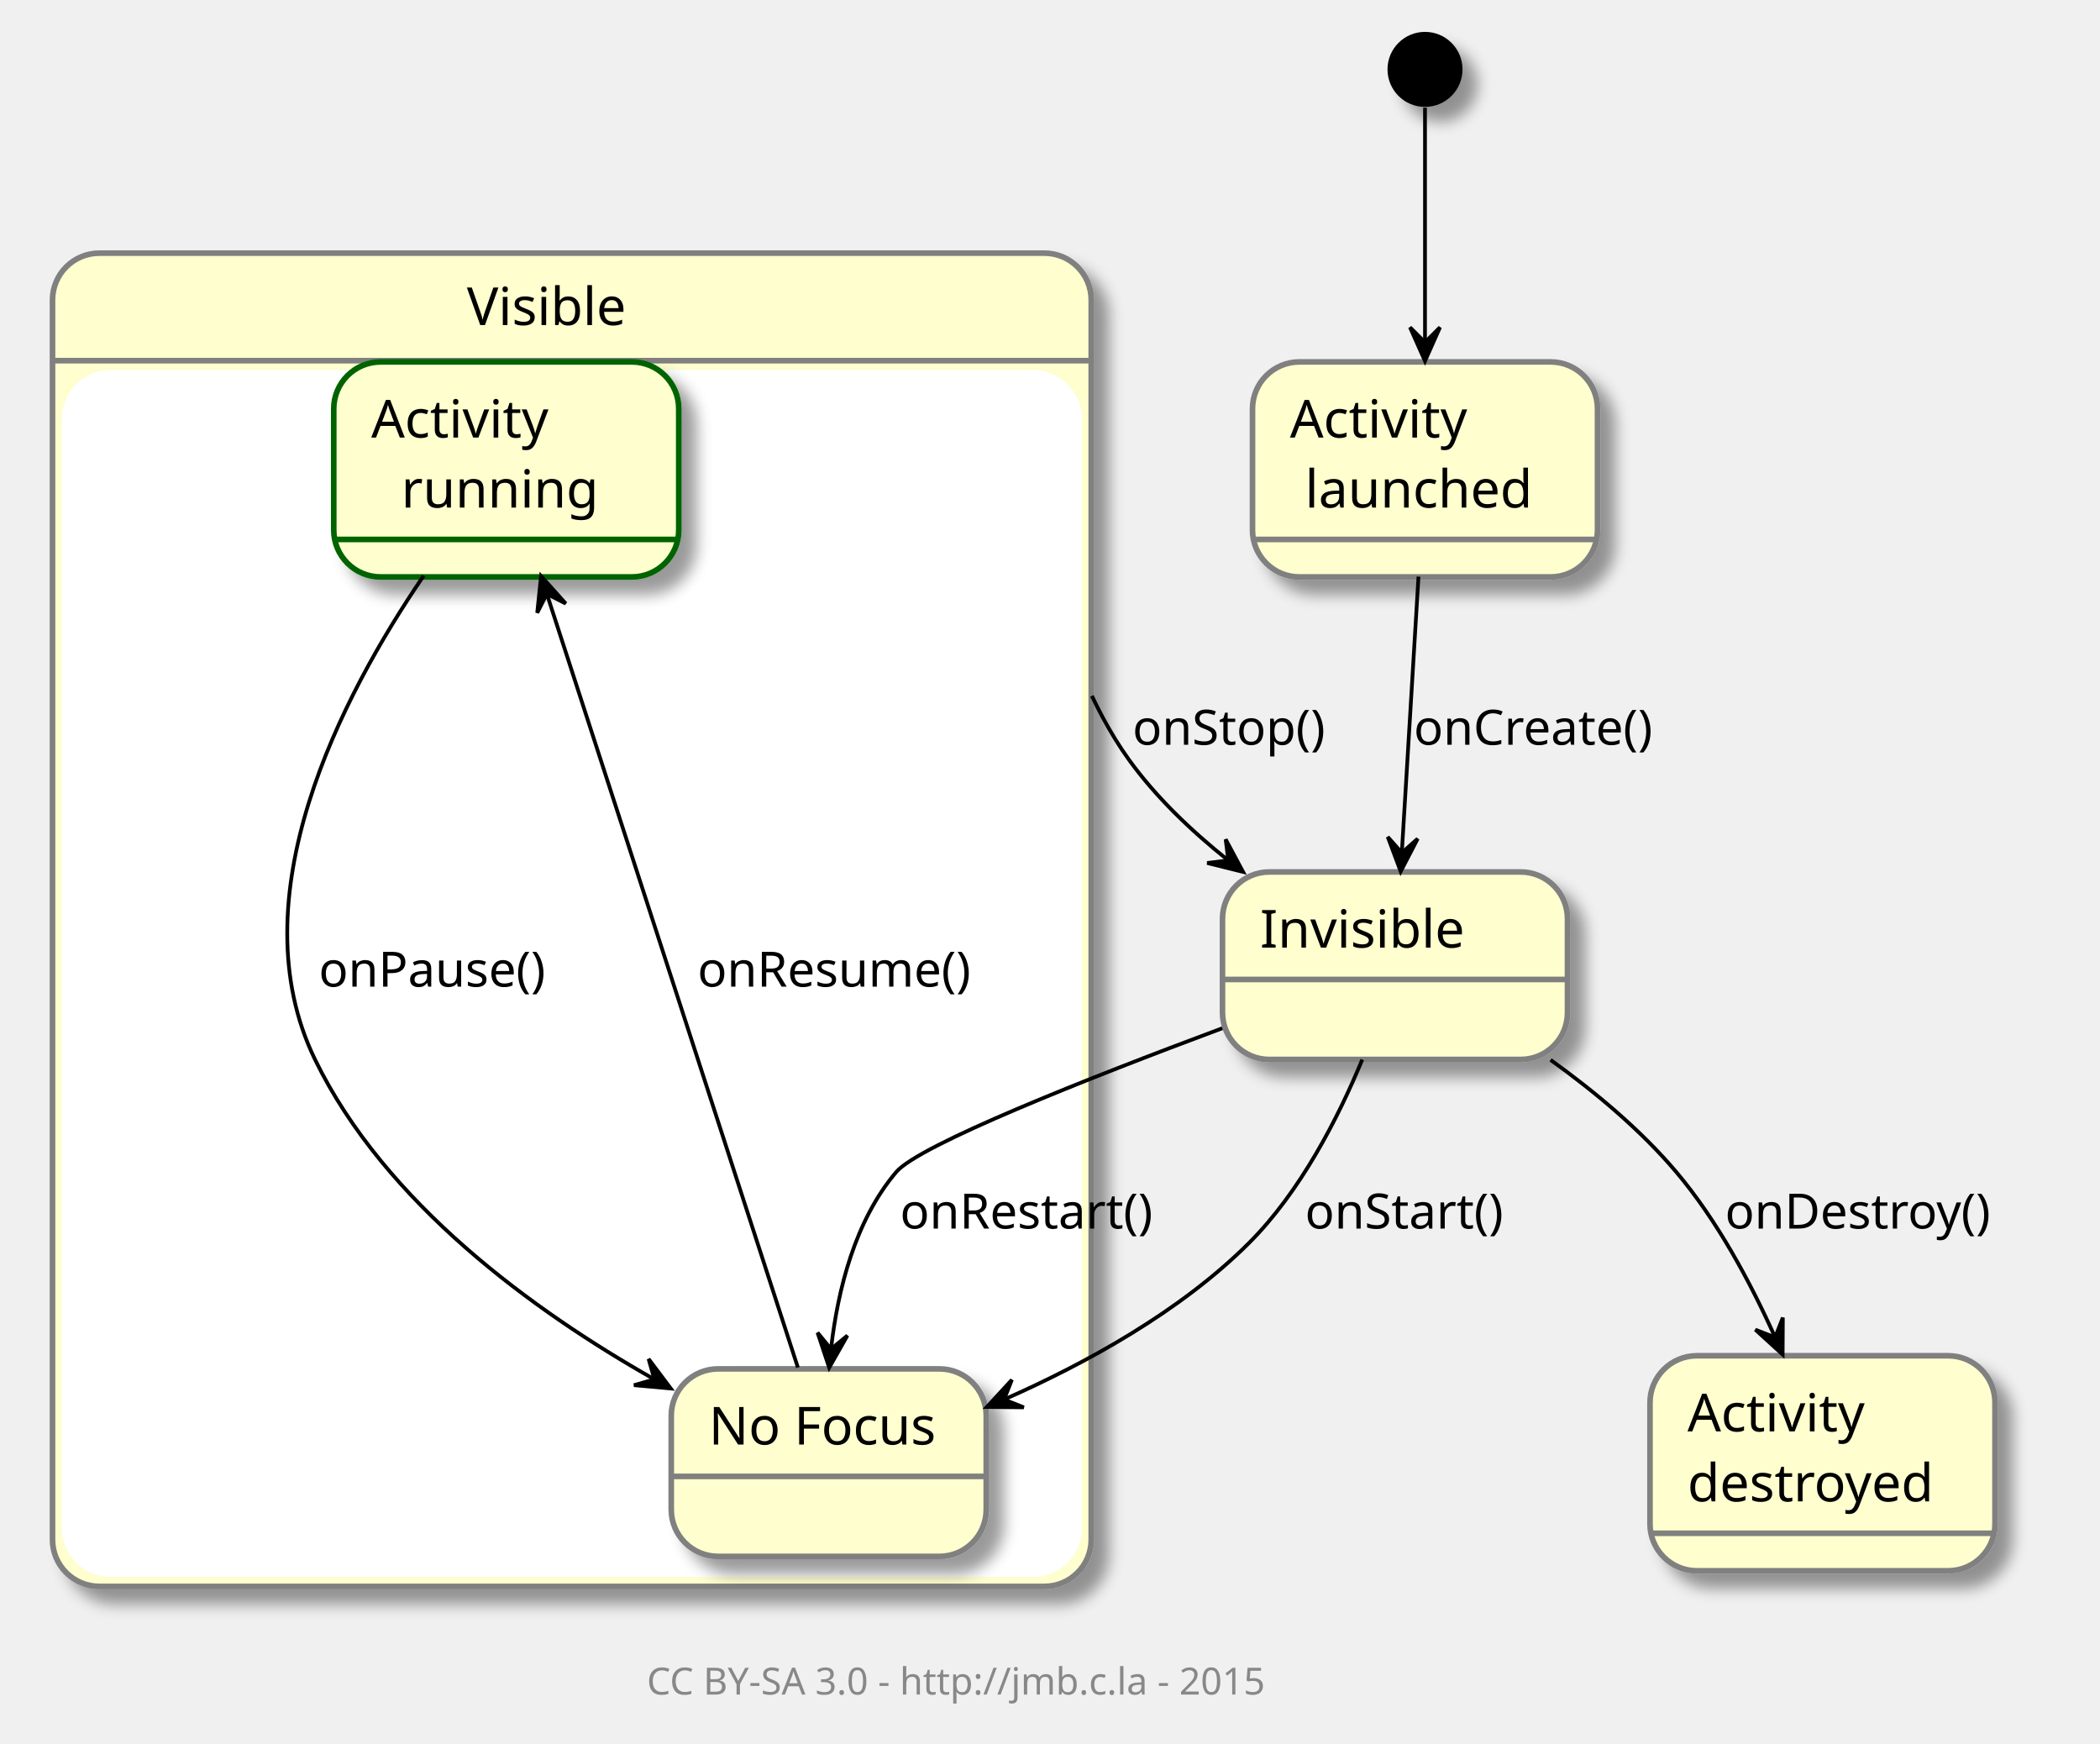
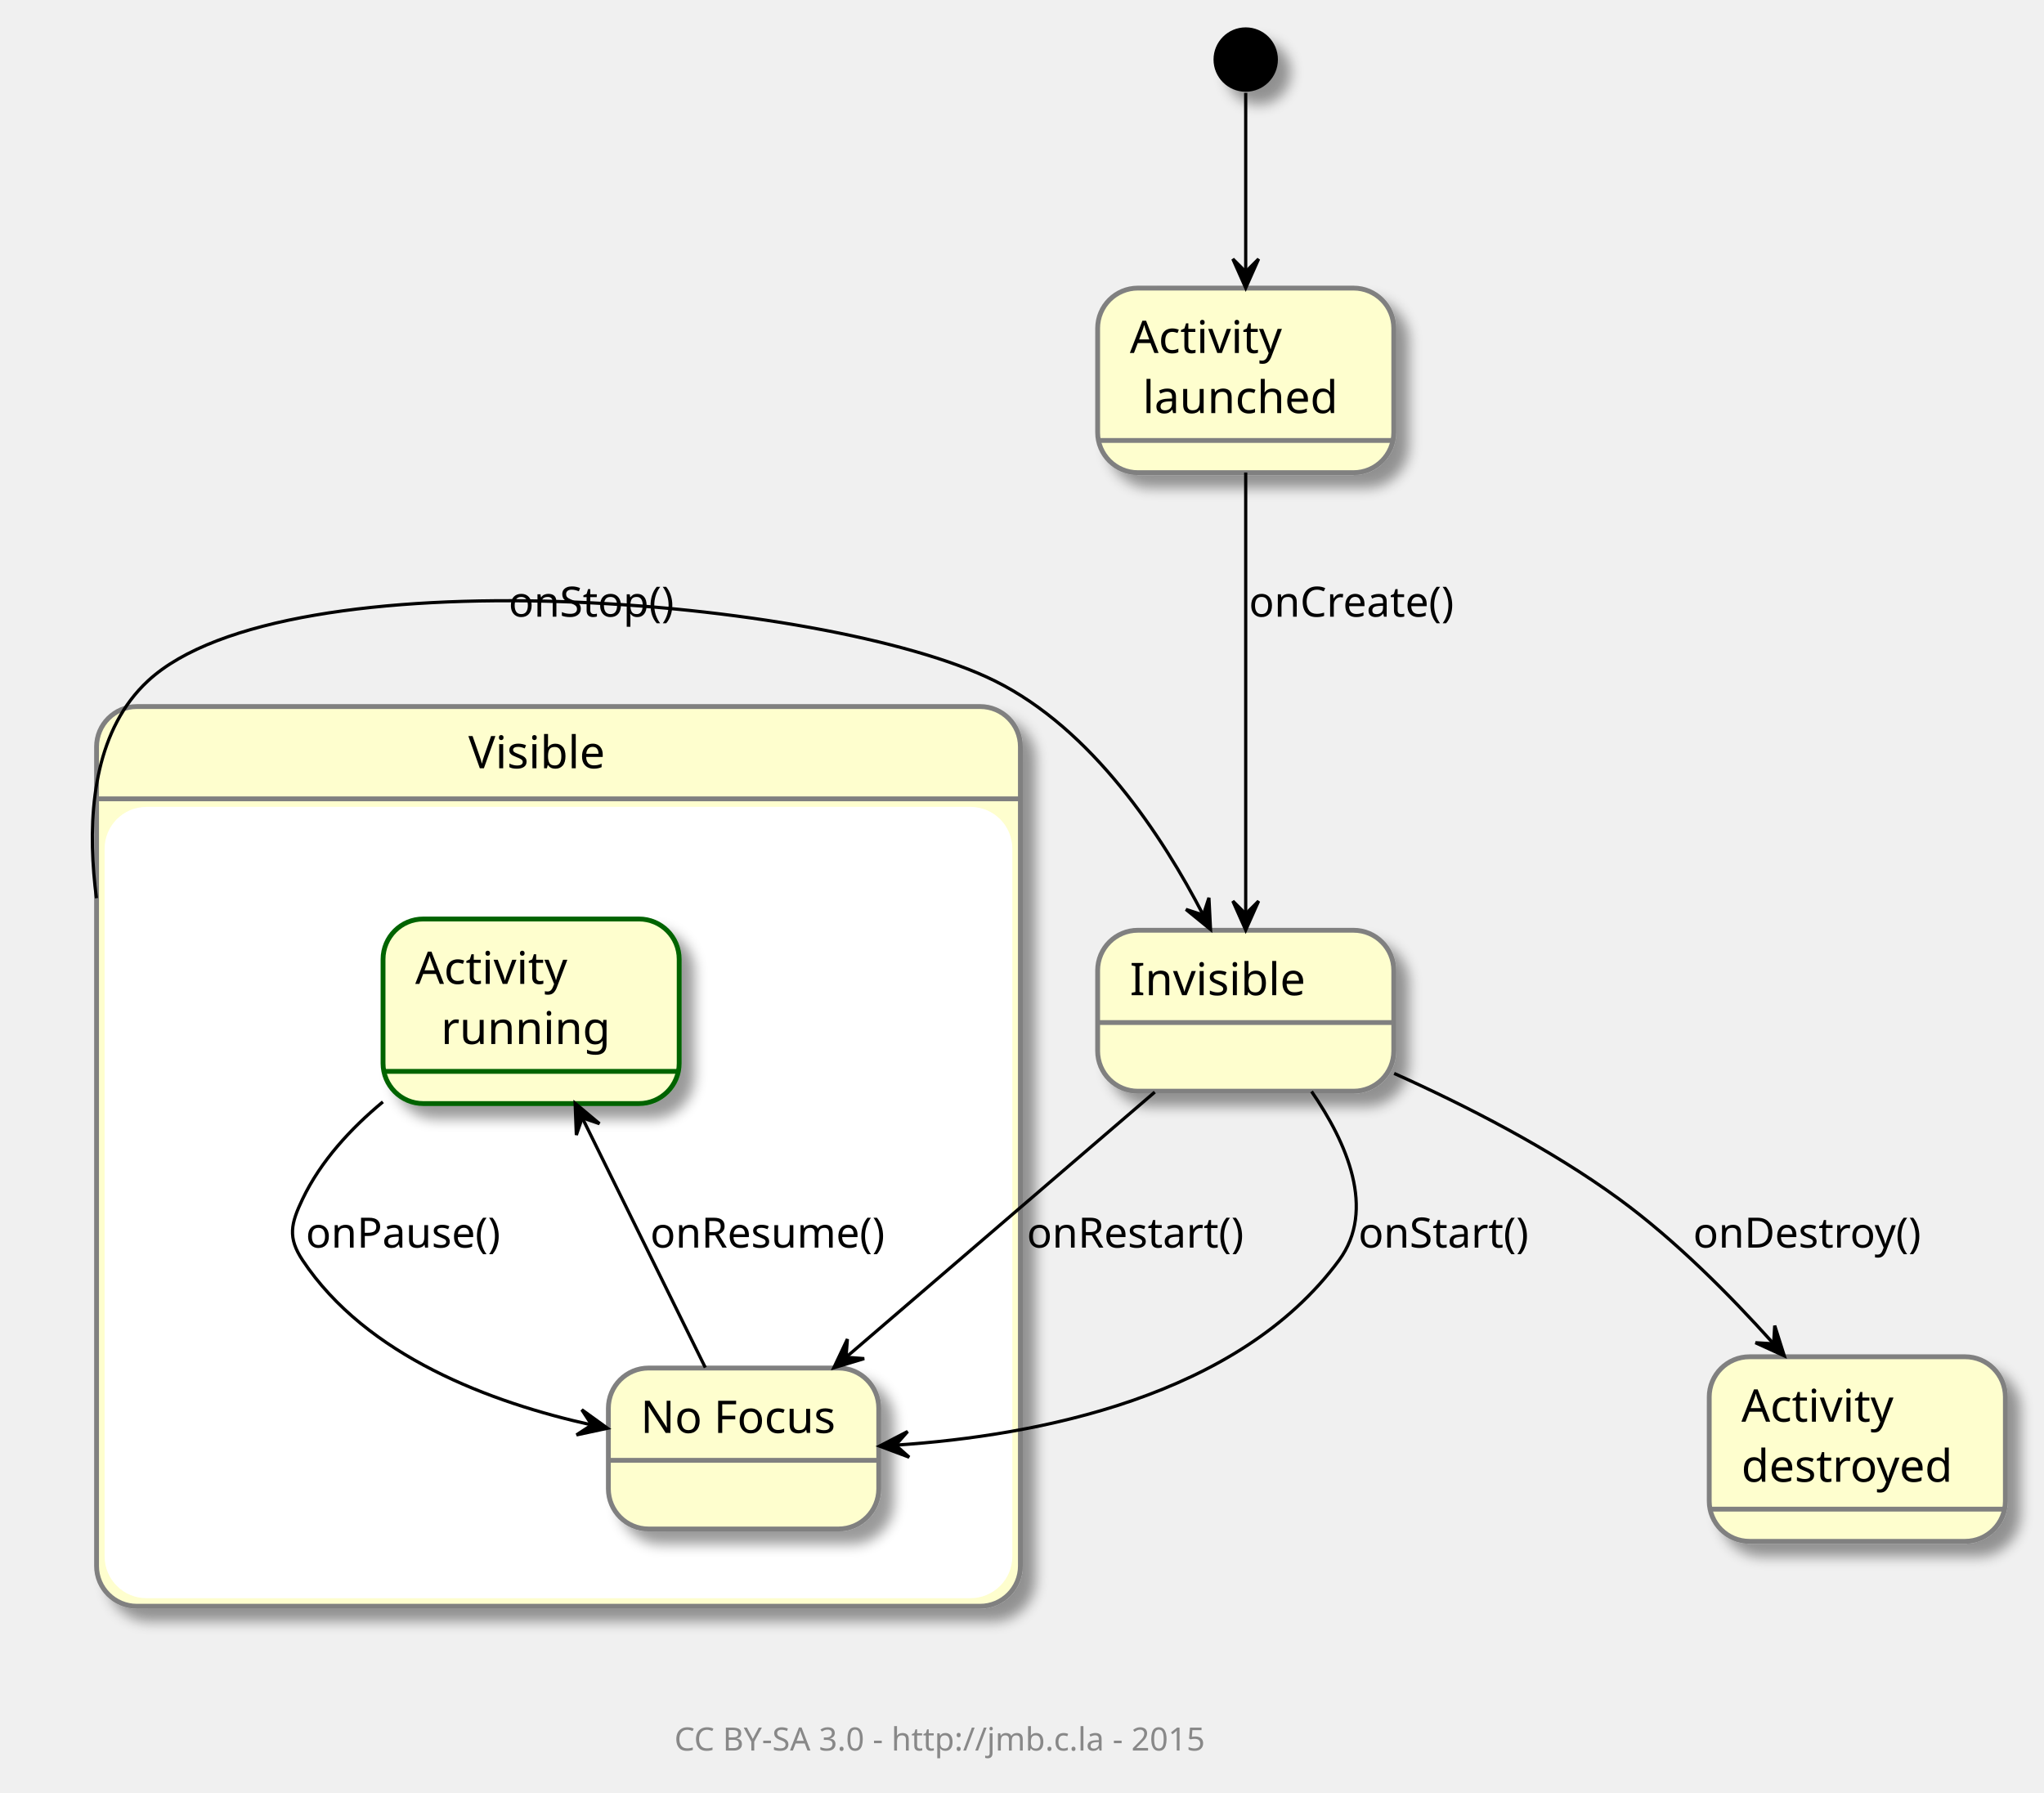
- <svg xmlns="http://www.w3.org/2000/svg" contentScriptType="application/ecmascript" contentStyleType="text/css" height="465px" preserveAspectRatio="none" style="width:560px;height:465px;" version="1.1" viewBox="0 0 560 465" width="560px" zoomAndPan="magnify">
+ <svg xmlns="http://www.w3.org/2000/svg" contentScriptType="application/ecmascript" contentStyleType="text/css" height="557px" preserveAspectRatio="none" style="width:635px;height:557px;" version="1.1" viewBox="0 0 635 557" width="635px" zoomAndPan="magnify">
  <defs>
    <filter height="300%" id="f82w6y8coueig" width="300%" x="-1" y="-1">
      <feGaussianBlur result="blurOut" stdDeviation="2.0" />
      <feColorMatrix in="blurOut" result="blurOut2" type="matrix" values="0 0 0 0 0 0 0 0 0 0 0 0 0 0 0 0 0 0 .4 0" />
      <feOffset dx="4.0" dy="4.0" in="blurOut2" result="blurOut3" />
      <feBlend in="SourceGraphic" in2="blurOut3" mode="normal" />
    </filter>
  </defs>
  <g>
-     <rect fill="#FEFECE" filter="url(#f82w6y8coueig)" height="355.5" rx="12.5" ry="12.5" style="stroke: #808080; stroke-width: 1.5;" width="277" x="14" y="67.5" />
-     <rect fill="#FFFFFF" height="320.831" rx="12.5" ry="12.5" style="stroke: #FFFFFF; stroke-width: 1.0;" width="271" x="17" y="99.169" />
-     <line style="stroke: #808080; stroke-width: 1.5;" x1="14" x2="291" y1="96.169" y2="96.169" />
-     <text fill="#000000" font-family="Monaco" font-size="14" lengthAdjust="spacingAndGlyphs" textLength="56" x="124.5" y="86.669">Visible</text>
-     <rect fill="#FEFECE" filter="url(#f82w6y8coueig)" height="57.338" rx="12.5" ry="12.5" style="stroke: #006400; stroke-width: 1.5;" width="92" x="89" y="96.5" />
-     <line style="stroke: #006400; stroke-width: 1.5;" x1="89" x2="181" y1="143.838" y2="143.838" />
-     <text fill="#000000" font-family="Monaco" font-size="14" lengthAdjust="spacingAndGlyphs" textLength="64" x="99" y="116.669">Activity</text>
-     <text fill="#000000" font-family="Monaco" font-size="14" lengthAdjust="spacingAndGlyphs" textLength="56" x="107" y="135.338">running</text>
-     <rect fill="#FEFECE" filter="url(#f82w6y8coueig)" height="50" rx="12.5" ry="12.5" style="stroke: #808080; stroke-width: 1.5;" width="84" x="179" y="365" />
-     <line style="stroke: #808080; stroke-width: 1.5;" x1="179" x2="263" y1="393.669" y2="393.669" />
-     <text fill="#000000" font-family="Monaco" font-size="14" lengthAdjust="spacingAndGlyphs" textLength="64" x="189" y="385.169">No Focus</text>
-     <rect fill="#FEFECE" filter="url(#f82w6y8coueig)" height="57.338" rx="12.5" ry="12.5" style="stroke: #808080; stroke-width: 1.5;" width="92" x="334" y="96.5" />
-     <line style="stroke: #808080; stroke-width: 1.5;" x1="334" x2="426" y1="143.838" y2="143.838" />
-     <text fill="#000000" font-family="Monaco" font-size="14" lengthAdjust="spacingAndGlyphs" textLength="64" x="344" y="116.669">Activity</text>
-     <text fill="#000000" font-family="Monaco" font-size="14" lengthAdjust="spacingAndGlyphs" textLength="64" x="348" y="135.338">launched</text>
-     <rect fill="#FEFECE" filter="url(#f82w6y8coueig)" height="57.338" rx="12.5" ry="12.5" style="stroke: #808080; stroke-width: 1.5;" width="92" x="440" y="361.5" />
-     <line style="stroke: #808080; stroke-width: 1.5;" x1="440" x2="532" y1="408.838" y2="408.838" />
-     <text fill="#000000" font-family="Monaco" font-size="14" lengthAdjust="spacingAndGlyphs" textLength="64" x="450" y="381.669">Activity</text>
-     <text fill="#000000" font-family="Monaco" font-size="14" lengthAdjust="spacingAndGlyphs" textLength="72" x="450" y="400.338">destroyed</text>
-     <rect fill="#FEFECE" filter="url(#f82w6y8coueig)" height="50" rx="12.5" ry="12.5" style="stroke: #808080; stroke-width: 1.5;" width="92" x="326" y="232.5" />
-     <line style="stroke: #808080; stroke-width: 1.5;" x1="326" x2="418" y1="261.169" y2="261.169" />
-     <text fill="#000000" font-family="Monaco" font-size="14" lengthAdjust="spacingAndGlyphs" textLength="72" x="336" y="252.669">Invisible</text>
-     <ellipse cx="380" cy="18.5" fill="#000000" filter="url(#f82w6y8coueig)" rx="10" ry="10" style="stroke: none; stroke-width: 1.0;" />
-     <path d="M380,28.712 C380,42.978 380,69.556 380,91.18 " fill="none" id="*start-launched" style="stroke: #000000; stroke-width: 1.0;" />
-     <polygon fill="#000000" points="380,96.276,384,87.276,380,91.276,376,87.276,380,96.276" style="stroke: #000000; stroke-width: 1.0;" />
-     <path d="M378.264,153.75 C376.954,175.453 375.16,205.161 373.828,227.227 " fill="none" id="launched-zombi" style="stroke: #000000; stroke-width: 1.0;" />
-     <polygon fill="#000000" points="373.517,232.378,378.052,223.636,373.818,227.387,370.067,223.153,373.517,232.378" style="stroke: #000000; stroke-width: 1.0;" />
-     <text fill="#000000" font-family="Monaco" font-size="13" lengthAdjust="spacingAndGlyphs" textLength="80" x="377" y="198.585">onCreate()</text>
-     <path d="M325.952,274.171 C289.979,287.582 245.081,305.33 239,312.5 C228.002,325.466 223.419,343.88 221.624,359.505 " fill="none" id="zombi-nofocus" style="stroke: #000000; stroke-width: 1.0;" />
-     <polygon fill="#000000" points="221.117,364.685,225.975,356.118,221.605,359.709,218.013,355.338,221.117,364.685" style="stroke: #000000; stroke-width: 1.0;" />
-     <text fill="#000000" font-family="Monaco" font-size="13" lengthAdjust="spacingAndGlyphs" textLength="88" x="240" y="327.585">onRestart()</text>
-     <path d="M363.263,282.542 C356.825,298.134 346.786,317.765 333,331.5 C314.719,349.713 289.591,363.54 267.767,373.166 " fill="none" id="zombi-nofocus" style="stroke: #000000; stroke-width: 1.0;" />
-     <polygon fill="#000000" points="263.164,375.157,273.012,375.256,267.753,373.172,269.837,367.913,263.164,375.157" style="stroke: #000000; stroke-width: 1.0;" />
-     <text fill="#000000" font-family="Monaco" font-size="13" lengthAdjust="spacingAndGlyphs" textLength="72" x="348" y="327.585">onStart()</text>
-     <path d="M291.161,185.549 C292.106,187.541 293.098,189.51 294.14,191.443 C296.223,195.309 298.504,199.03 301,202.5 C308.169,212.469 317.646,221.509 327.333,229.248 " fill="none" id="visible-zombi" style="stroke: #000000; stroke-width: 1.0;" />
-     <polygon fill="#000000" points="331.491,232.485,326.845,223.8,327.545,229.414,321.932,230.113,331.491,232.485" style="stroke: #000000; stroke-width: 1.0;" />
-     <text fill="#000000" font-family="Monaco" font-size="13" lengthAdjust="spacingAndGlyphs" textLength="64" x="302" y="198.585">onStop()</text>
-     <path d="M413.48,282.611 C425.29,291.09 437.51,301.282 447,312.5 C457.925,325.415 466.77,341.913 473.258,356.365 " fill="none" id="zombi-destroyed" style="stroke: #000000; stroke-width: 1.0;" />
-     <polygon fill="#000000" points="475.367,361.18,475.419,351.331,473.361,356.6,468.092,354.542,475.367,361.18" style="stroke: #000000; stroke-width: 1.0;" />
-     <text fill="#000000" font-family="Monaco" font-size="13" lengthAdjust="spacingAndGlyphs" textLength="88" x="460" y="327.585">onDestroy()</text>
-     <path d="M212.77,364.641 C197.189,316.628 163.381,212.452 145.923,158.657 " fill="none" id="nofocus-running" style="stroke: #000000; stroke-width: 1.0;" />
-     <polygon fill="#000000" points="144.285,153.611,143.259,163.407,145.829,158.367,150.868,160.937,144.285,153.611" style="stroke: #000000; stroke-width: 1.0;" />
-     <text fill="#000000" font-family="Monaco" font-size="13" lengthAdjust="spacingAndGlyphs" textLength="80" x="186" y="263.085">onResume()</text>
-     <path d="M112.982,153.512 C90.937,185.786 63.067,239.466 84,282.5 C102.655,320.851 142.349,349.577 174.231,367.641 " fill="none" id="running-nofocus" style="stroke: #000000; stroke-width: 1.0;" />
-     <polygon fill="#000000" points="178.875,370.229,172.96,362.354,174.507,367.795,169.066,369.342,178.875,370.229" style="stroke: #000000; stroke-width: 1.0;" />
-     <text fill="#000000" font-family="Monaco" font-size="13" lengthAdjust="spacingAndGlyphs" textLength="72" x="85" y="263.085">onPause()</text>
-     <text fill="#888888" font-family="Monaco" font-size="10" lengthAdjust="spacingAndGlyphs" textLength="222" x="172.5" y="451.835">CC BY-SA 3.0 - http://jmb.c.la - 2015</text>
+     <rect fill="#FEFECE" filter="url(#f82w6y8coueig)" height="279.5" rx="12.5" ry="12.5" style="stroke: #808080; stroke-width: 1.5;" width="287" x="30" y="219.5" />
+     <rect fill="#FFFFFF" height="244.831" rx="12.5" ry="12.5" style="stroke: #FFFFFF; stroke-width: 1.0;" width="281" x="33" y="251.169" />
+     <line style="stroke: #808080; stroke-width: 1.5;" x1="30" x2="317" y1="248.169" y2="248.169" />
+     <text fill="#000000" font-family="Monaco" font-size="14" lengthAdjust="spacingAndGlyphs" textLength="56" x="145.5" y="238.669">Visible</text>
+     <rect fill="#FEFECE" filter="url(#f82w6y8coueig)" height="57.338" rx="12.5" ry="12.5" style="stroke: #006400; stroke-width: 1.5;" width="92" x="119" y="285.5" />
+     <line style="stroke: #006400; stroke-width: 1.5;" x1="119" x2="211" y1="332.838" y2="332.838" />
+     <text fill="#000000" font-family="Monaco" font-size="14" lengthAdjust="spacingAndGlyphs" textLength="64" x="129" y="305.669">Activity</text>
+     <text fill="#000000" font-family="Monaco" font-size="14" lengthAdjust="spacingAndGlyphs" textLength="56" x="137" y="324.338">running</text>
+     <rect fill="#FEFECE" filter="url(#f82w6y8coueig)" height="50" rx="12.5" ry="12.5" style="stroke: #808080; stroke-width: 1.5;" width="84" x="189" y="425" />
+     <line style="stroke: #808080; stroke-width: 1.5;" x1="189" x2="273" y1="453.669" y2="453.669" />
+     <text fill="#000000" font-family="Monaco" font-size="14" lengthAdjust="spacingAndGlyphs" textLength="64" x="199" y="445.169">No Focus</text>
+     <rect fill="#FEFECE" filter="url(#f82w6y8coueig)" height="57.338" rx="12.5" ry="12.5" style="stroke: #808080; stroke-width: 1.5;" width="92" x="341" y="89.5" />
+     <line style="stroke: #808080; stroke-width: 1.5;" x1="341" x2="433" y1="136.838" y2="136.838" />
+     <text fill="#000000" font-family="Monaco" font-size="14" lengthAdjust="spacingAndGlyphs" textLength="64" x="351" y="109.669">Activity</text>
+     <text fill="#000000" font-family="Monaco" font-size="14" lengthAdjust="spacingAndGlyphs" textLength="64" x="355" y="128.338">launched</text>
+     <rect fill="#FEFECE" filter="url(#f82w6y8coueig)" height="57.338" rx="12.5" ry="12.5" style="stroke: #808080; stroke-width: 1.5;" width="92" x="531" y="421.5" />
+     <line style="stroke: #808080; stroke-width: 1.5;" x1="531" x2="623" y1="468.838" y2="468.838" />
+     <text fill="#000000" font-family="Monaco" font-size="14" lengthAdjust="spacingAndGlyphs" textLength="64" x="541" y="441.669">Activity</text>
+     <text fill="#000000" font-family="Monaco" font-size="14" lengthAdjust="spacingAndGlyphs" textLength="72" x="541" y="460.338">destroyed</text>
+     <rect fill="#FEFECE" filter="url(#f82w6y8coueig)" height="50" rx="12.5" ry="12.5" style="stroke: #808080; stroke-width: 1.5;" width="92" x="341" y="289" />
+     <line style="stroke: #808080; stroke-width: 1.5;" x1="341" x2="433" y1="317.669" y2="317.669" />
+     <text fill="#000000" font-family="Monaco" font-size="14" lengthAdjust="spacingAndGlyphs" textLength="72" x="351" y="309.169">Invisible</text>
+     <ellipse cx="387" cy="18.5" fill="#000000" filter="url(#f82w6y8coueig)" rx="10" ry="10" style="stroke: none; stroke-width: 1.0;" />
+     <path d="M387,28.85 C387,41.48 387,64.66 387,84.08 " fill="none" id="*start-&gt;launched" style="stroke: #000000; stroke-width: 1.0;" />
+     <polygon fill="#000000" points="387,89.45,391,80.45,387,84.45,383,80.45,387,89.45" style="stroke: #000000; stroke-width: 1.0;" />
+     <path d="M387,146.8 C387,183.14 387,246.55 387,283.65 " fill="none" id="launched-&gt;zombi" style="stroke: #000000; stroke-width: 1.0;" />
+     <polygon fill="#000000" points="387,288.93,391,279.93,387,283.93,383,279.93,387,288.93" style="stroke: #000000; stroke-width: 1.0;" />
+     <text fill="#000000" font-family="Monaco" font-size="13" lengthAdjust="spacingAndGlyphs" textLength="80" x="388" y="191.585">onCreate()</text>
+     <path d="M358.75,339.27 C331.8,362.41 291.26,397.24 263.1,421.43 " fill="none" id="zombi-&gt;nofocus" style="stroke: #000000; stroke-width: 1.0;" />
+     <polygon fill="#000000" points="259.04,424.91,268.471,422.072,262.83,421.649,263.254,416.008,259.04,424.91" style="stroke: #000000; stroke-width: 1.0;" />
+     <text fill="#000000" font-family="Monaco" font-size="13" lengthAdjust="spacingAndGlyphs" textLength="88" x="319" y="387.585">onRestart()</text>
+     <path d="M407.45,339.07 C418.42,355.02 427.54,375.83 416,391.5 C384.67,434.05 322.11,446.03 278.46,448.94 " fill="none" id="zombi-&gt;nofocus-1" style="stroke: #000000; stroke-width: 1.0;" />
+     <polygon fill="#000000" points="273.23,449.25,282.453,452.704,278.221,448.95,281.974,444.718,273.23,449.25" style="stroke: #000000; stroke-width: 1.0;" />
+     <text fill="#000000" font-family="Monaco" font-size="13" lengthAdjust="spacingAndGlyphs" textLength="72" x="422" y="387.585">onStart()</text>
+     <path d="M29.961,279.034 C29.634,276.518 29.355,273.933 29.144,271.303 C27.45,250.257 30.015,226.285 46,211.5 C88.9,171.81 256.63,185.55 309,211.5 C339.37,226.55 361.12,259.71 373.81,284.26 " fill="none" id="visible-&gt;zombi" style="stroke: #000000; stroke-width: 1.0;" />
+     <polygon fill="#000000" points="376.07,288.74,375.572,278.904,373.811,284.279,368.435,282.518,376.07,288.74" style="stroke: #000000; stroke-width: 1.0;" />
+     <text fill="#000000" font-family="Monaco" font-size="13" lengthAdjust="spacingAndGlyphs" textLength="64" x="158" y="191.585">onStop()</text>
+     <path d="M433.11,333.47 C455.27,343.41 481.59,356.85 503,372.5 C520.46,385.26 537.41,402.33 550.68,417.11 " fill="none" id="zombi-&gt;destroyed" style="stroke: #000000; stroke-width: 1.0;" />
+     <polygon fill="#000000" points="554.32,421.22,551.348,411.83,551.005,417.477,545.359,417.134,554.32,421.22" style="stroke: #000000; stroke-width: 1.0;" />
+     <text fill="#000000" font-family="Monaco" font-size="13" lengthAdjust="spacingAndGlyphs" textLength="88" x="526" y="387.585">onDestroy()</text>
+     <path d="M219.11,424.86 C208.45,403.22 192.73,371.29 180.97,347.43 " fill="none" id="nofocus-&gt;running" style="stroke: #000000; stroke-width: 1.0;" />
+     <polygon fill="#000000" points="178.68,342.76,179.052,352.602,180.882,347.249,186.234,349.079,178.68,342.76" style="stroke: #000000; stroke-width: 1.0;" />
+     <text fill="#000000" font-family="Monaco" font-size="13" lengthAdjust="spacingAndGlyphs" textLength="80" x="202" y="387.585">onResume()</text>
+     <path d="M118.95,342.31 C108.9,350.64 99.6,360.76 94,372.5 C90.36,380.12 89.32,384.47 94,391.5 C113.86,421.37 152.57,435.76 183.79,442.67 " fill="none" id="running-&gt;nofocus" style="stroke: #000000; stroke-width: 1.0;" />
+     <polygon fill="#000000" points="188.73,443.71,180.744,437.946,183.837,442.683,179.1,445.776,188.73,443.71" style="stroke: #000000; stroke-width: 1.0;" />
+     <text fill="#000000" font-family="Monaco" font-size="13" lengthAdjust="spacingAndGlyphs" textLength="72" x="95" y="387.585">onPause()</text>
+     <text fill="#888888" font-family="Monaco" font-size="10" lengthAdjust="spacingAndGlyphs" textLength="222" x="209.5" y="543.835">CC BY-SA 3.0 - http://jmb.c.la - 2015</text>
  </g>
</svg>
